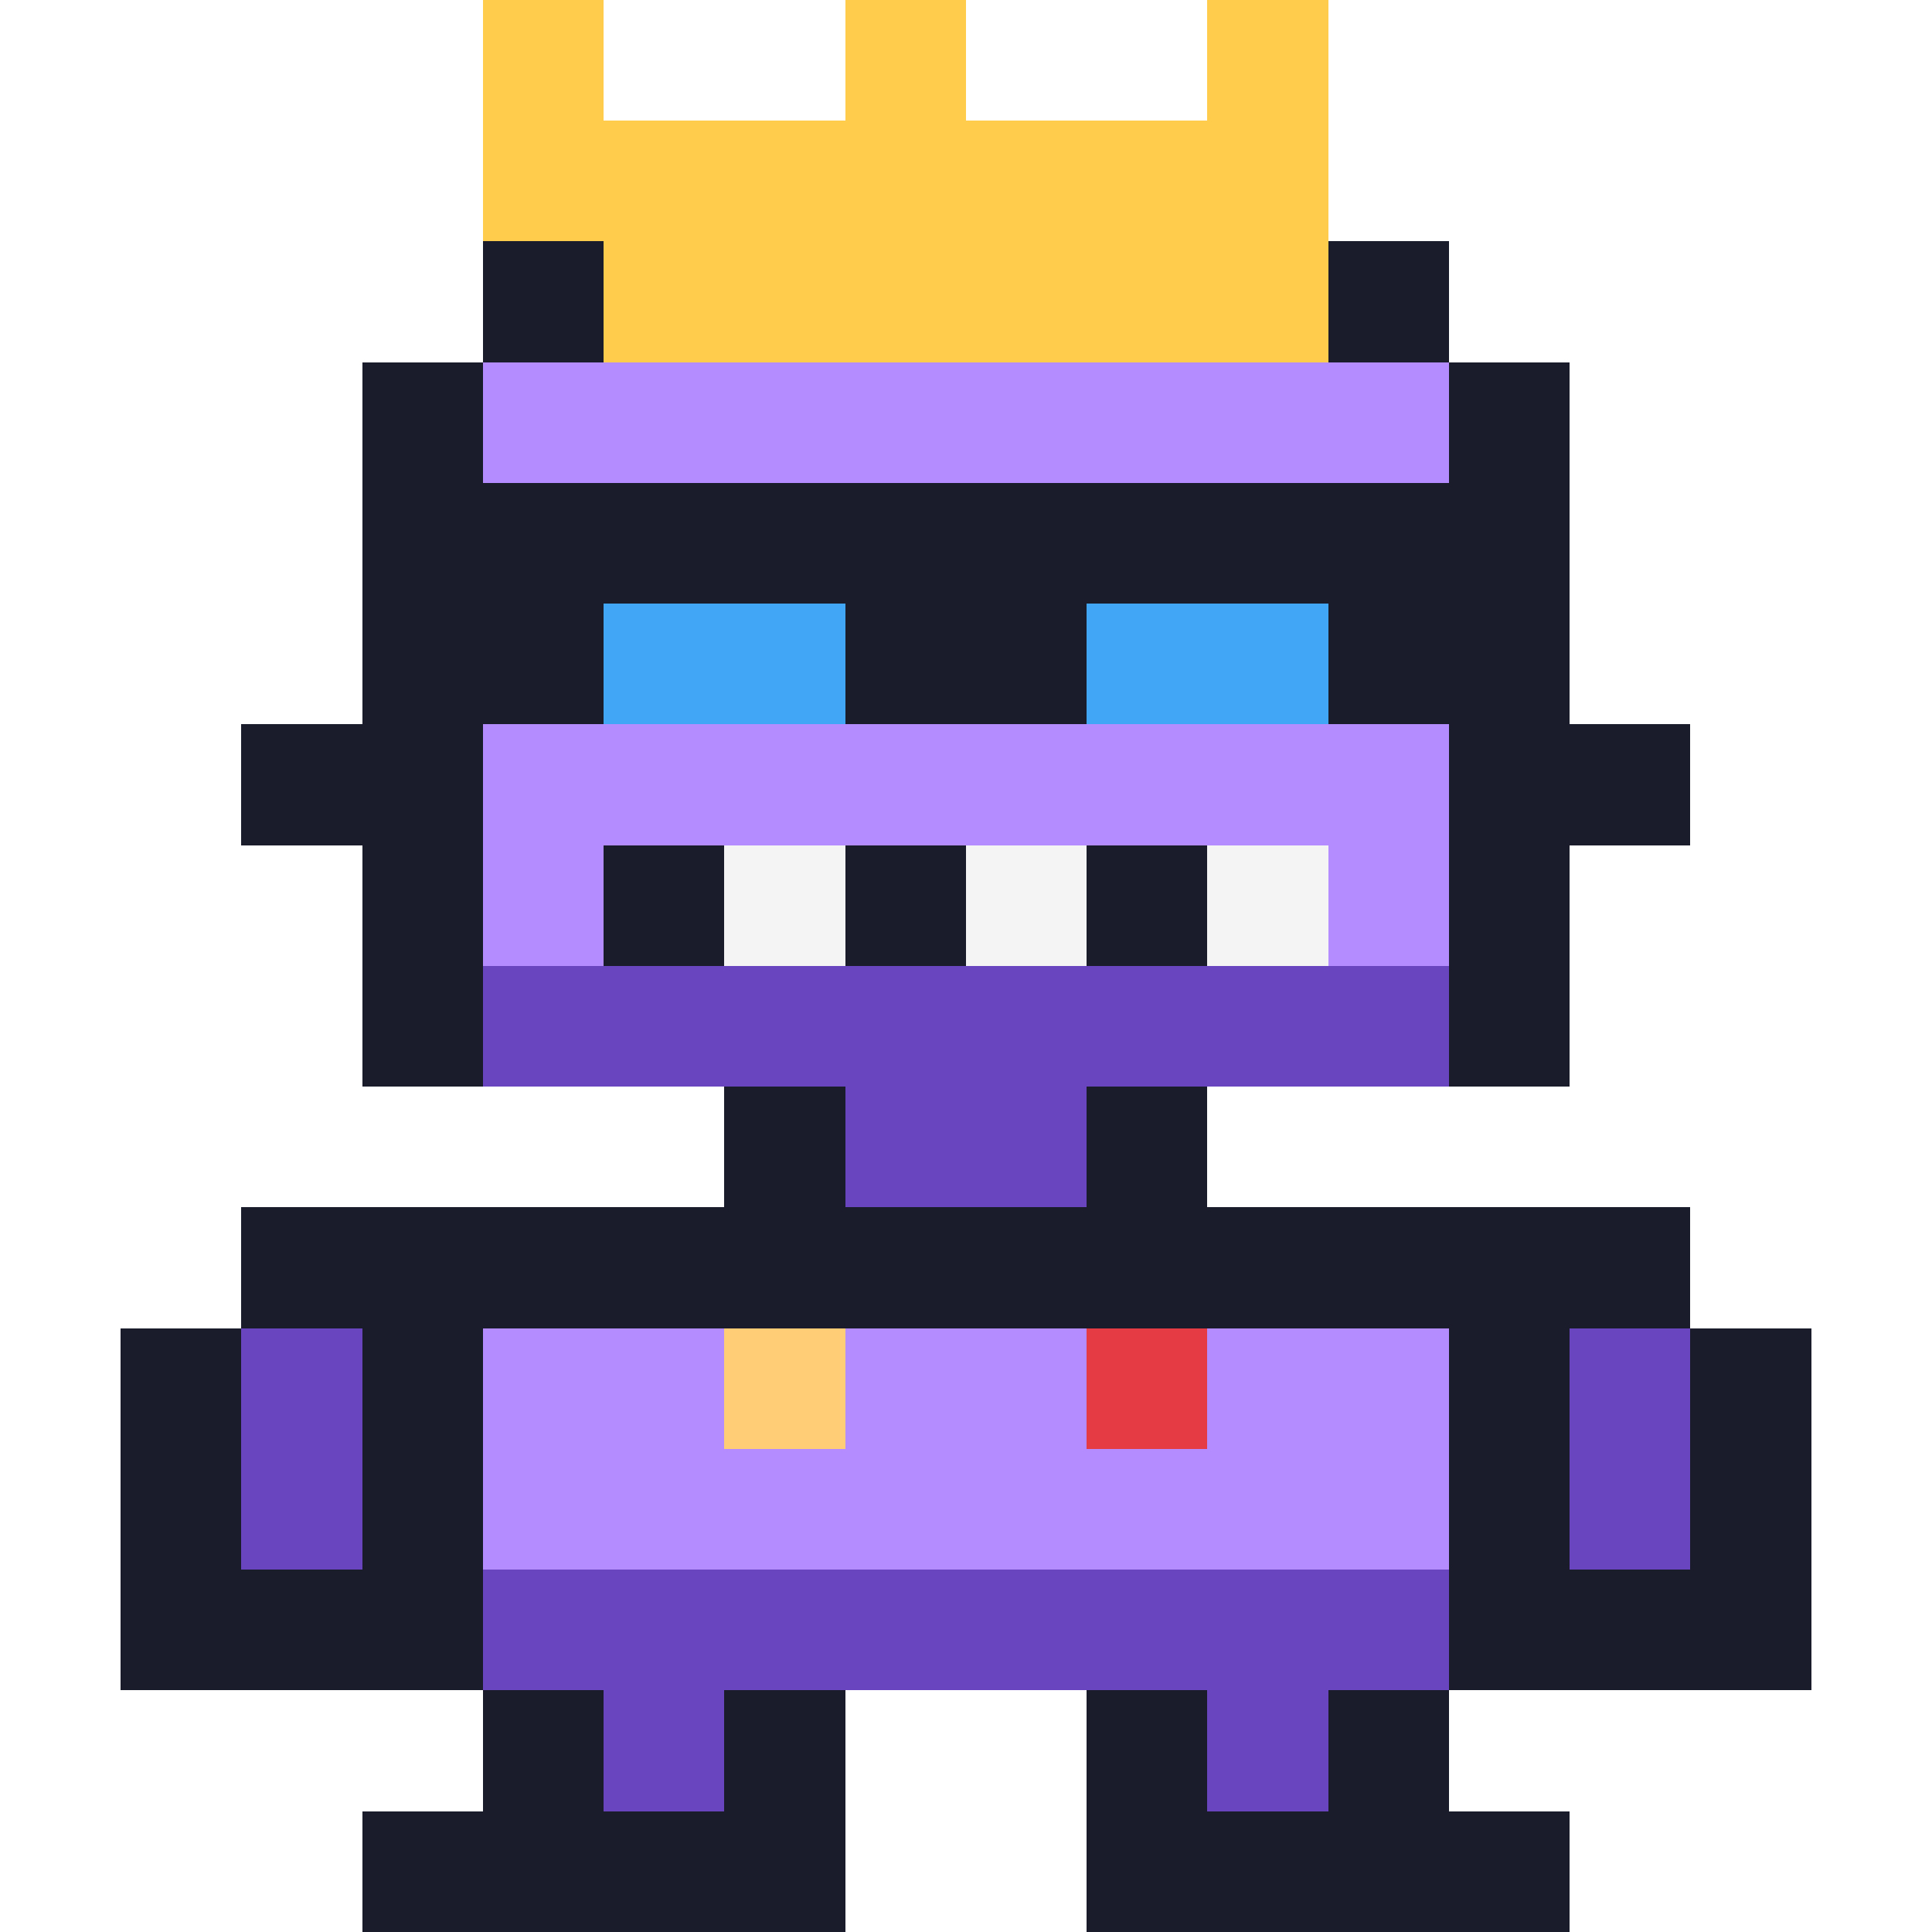
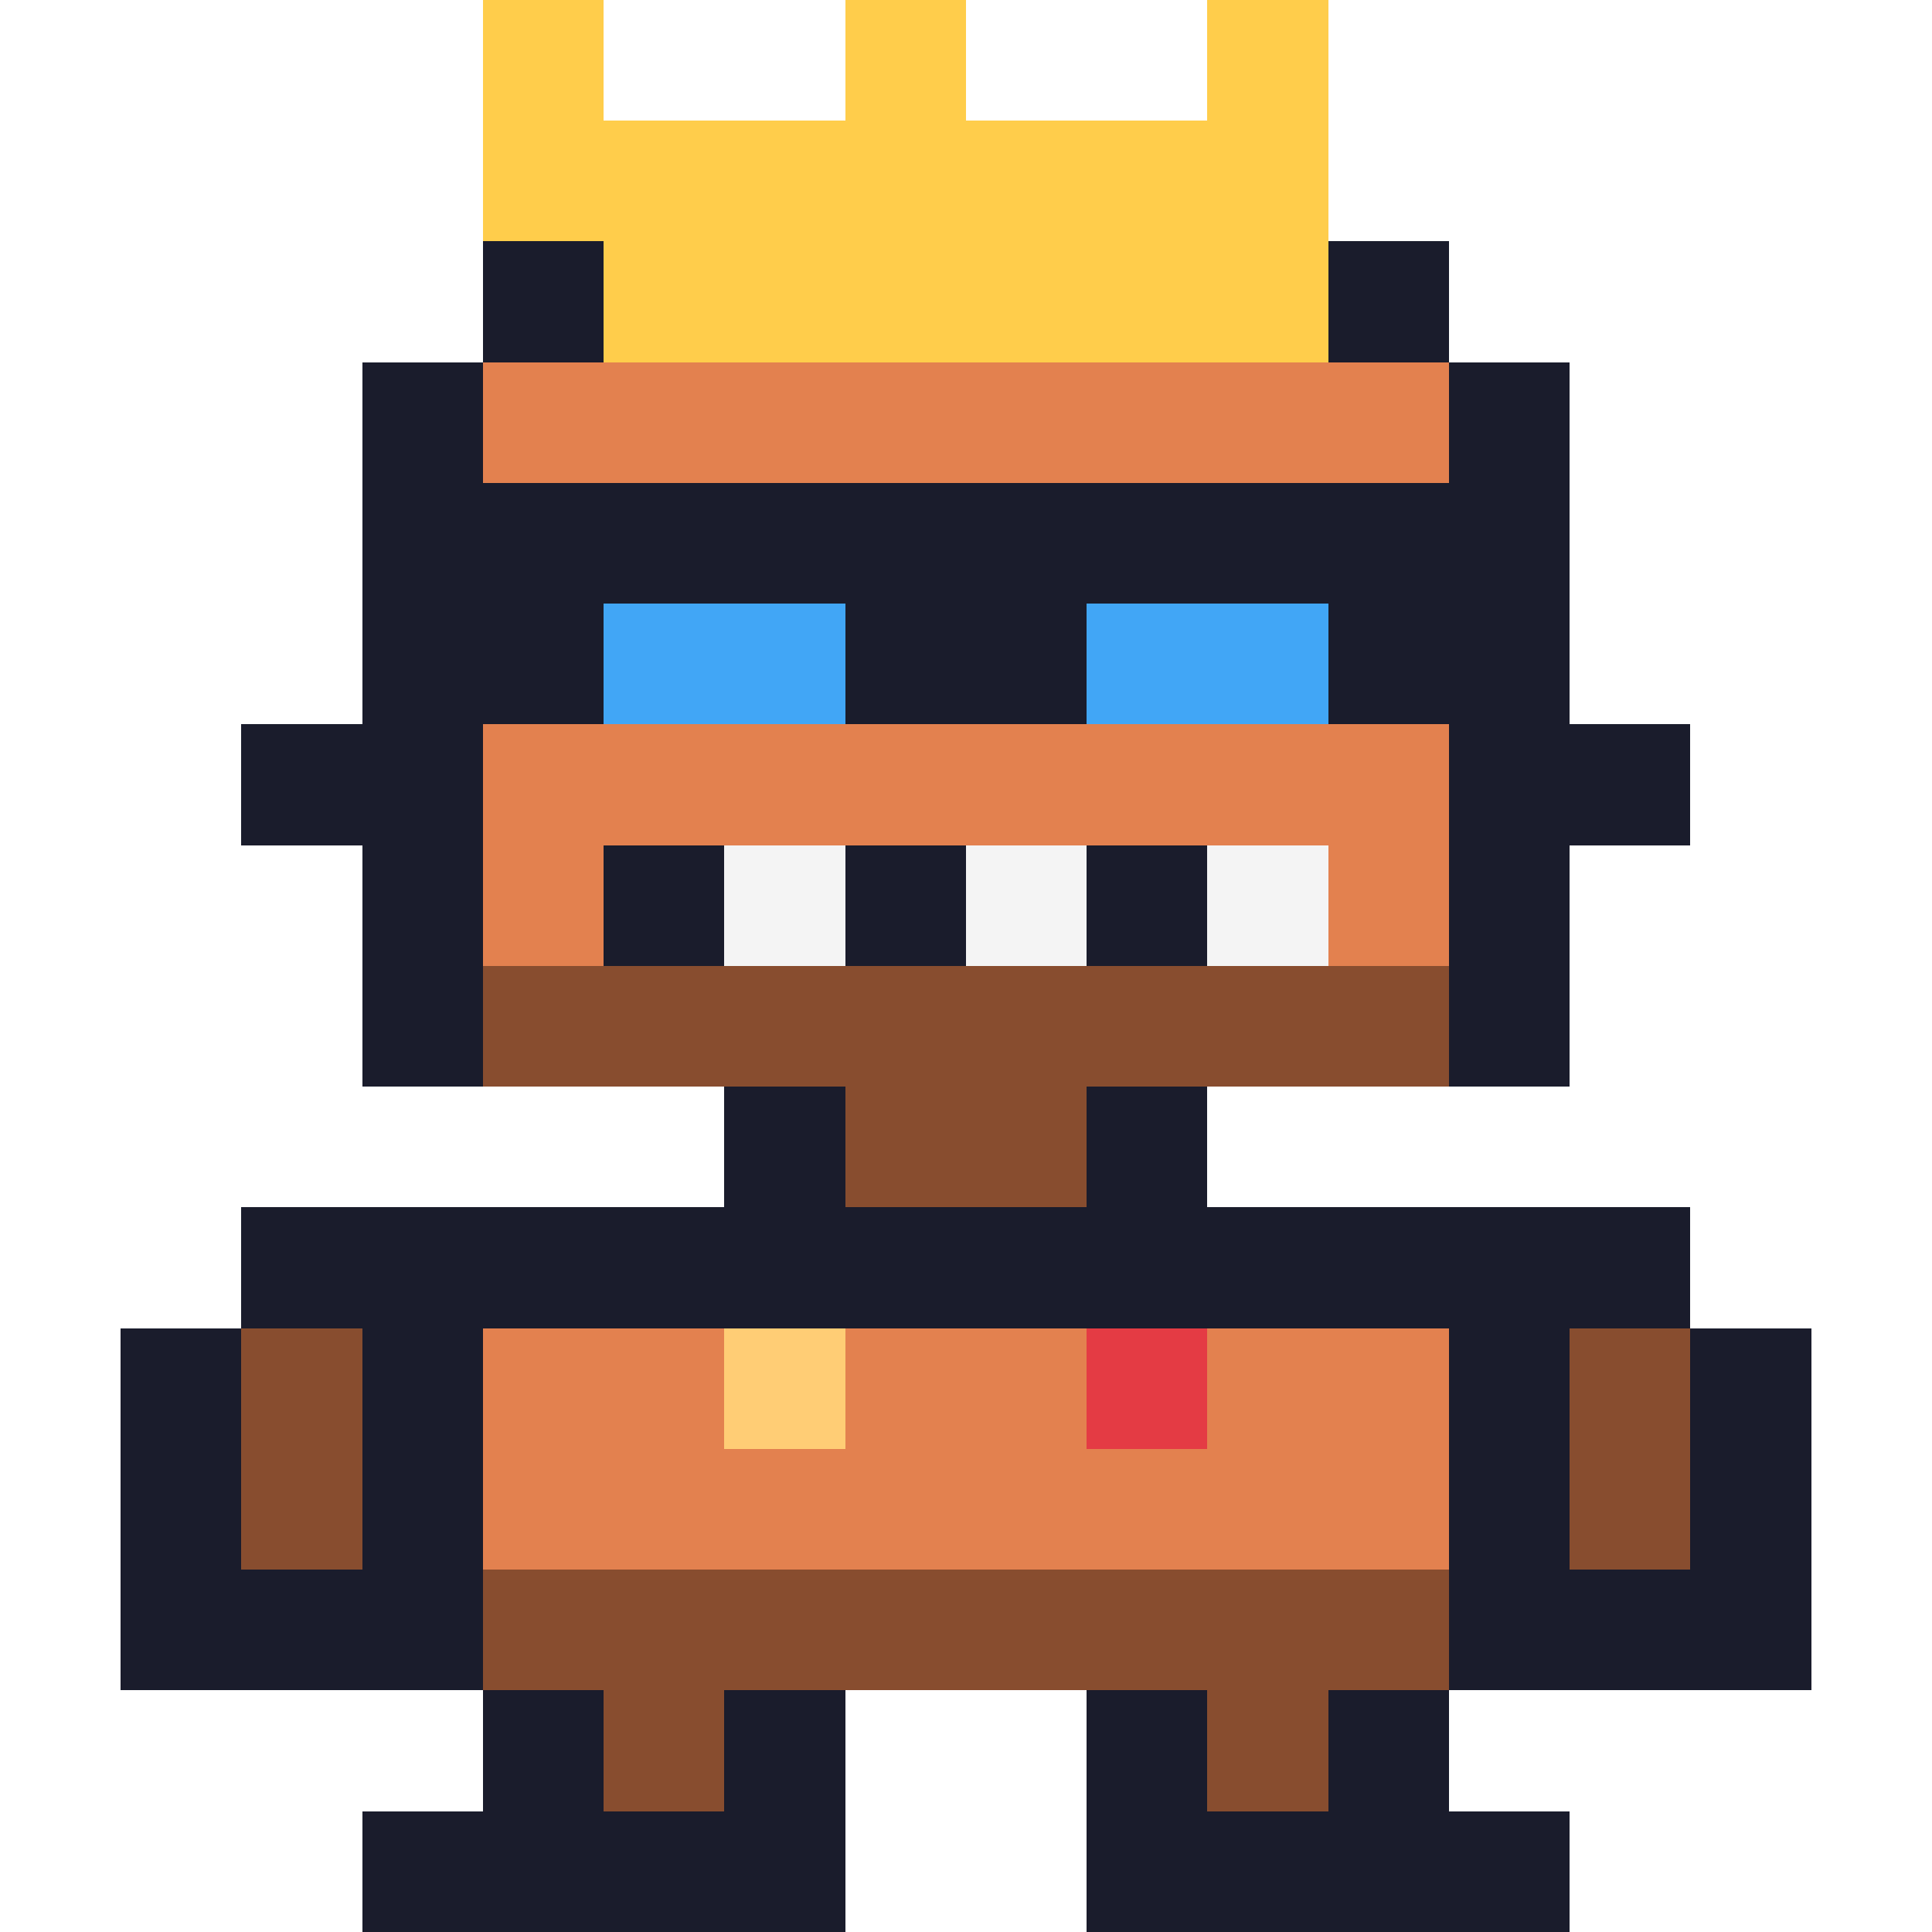
<svg xmlns="http://www.w3.org/2000/svg" viewBox="0 0 16 16" width="64" height="64" shape-rendering="crispEdges">
  <rect x="4" y="0" width="1" height="1" fill="#ffcd4b" />
  <rect x="7" y="0" width="1" height="1" fill="#ffcd4b" />
  <rect x="10" y="0" width="1" height="1" fill="#ffcd4b" />
  <rect x="4" y="1" width="7" height="1" fill="#ffcd4b" />
  <rect x="4" y="2" width="1" height="1" fill="#1a1c2c" />
  <rect x="5" y="2" width="6" height="1" fill="#ffcd4b" />
  <rect x="11" y="2" width="1" height="1" fill="#1a1c2c" />
  <rect x="3" y="3" width="1" height="1" fill="#1a1c2c" />
-   <rect x="4" y="3" width="8" height="1" fill="#b48cff" />
+   <rect x="4" y="3" width="8" height="1" fill="#e3814f" />
  <rect x="12" y="3" width="1" height="1" fill="#1a1c2c" />
  <rect x="3" y="4" width="1" height="1" fill="#1a1c2c" />
  <rect x="4" y="4" width="8" height="1" fill="#1a1c2c" />
  <rect x="12" y="4" width="1" height="1" fill="#1a1c2c" />
  <rect x="3" y="5" width="1" height="1" fill="#1a1c2c" />
  <rect x="4" y="5" width="1" height="1" fill="#1a1c2c" />
  <rect x="5" y="5" width="2" height="1" fill="#41a6f6" />
  <rect x="7" y="5" width="2" height="1" fill="#1a1c2c" />
  <rect x="9" y="5" width="2" height="1" fill="#41a6f6" />
  <rect x="11" y="5" width="1" height="1" fill="#1a1c2c" />
  <rect x="12" y="5" width="1" height="1" fill="#1a1c2c" />
  <rect x="2" y="6" width="2" height="1" fill="#1a1c2c" />
-   <rect x="4" y="6" width="8" height="1" fill="#b48cff" />
+   <rect x="4" y="6" width="8" height="1" fill="#e3814f" />
  <rect x="12" y="6" width="2" height="1" fill="#1a1c2c" />
  <rect x="3" y="7" width="1" height="1" fill="#1a1c2c" />
-   <rect x="4" y="7" width="1" height="1" fill="#b48cff" />
+   <rect x="4" y="7" width="1" height="1" fill="#e3814f" />
  <rect x="5" y="7" width="1" height="1" fill="#1a1c2c" />
  <rect x="6" y="7" width="1" height="1" fill="#f4f4f4" />
  <rect x="7" y="7" width="1" height="1" fill="#1a1c2c" />
  <rect x="8" y="7" width="1" height="1" fill="#f4f4f4" />
  <rect x="9" y="7" width="1" height="1" fill="#1a1c2c" />
  <rect x="10" y="7" width="1" height="1" fill="#f4f4f4" />
-   <rect x="11" y="7" width="1" height="1" fill="#b48cff" />
+   <rect x="11" y="7" width="1" height="1" fill="#e3814f" />
  <rect x="12" y="7" width="1" height="1" fill="#1a1c2c" />
  <rect x="3" y="8" width="1" height="1" fill="#1a1c2c" />
-   <rect x="4" y="8" width="8" height="1" fill="#6a45c0" />
+   <rect x="4" y="8" width="8" height="1" fill="#884d2f" />
  <rect x="12" y="8" width="1" height="1" fill="#1a1c2c" />
  <rect x="6" y="9" width="1" height="1" fill="#1a1c2c" />
-   <rect x="7" y="9" width="2" height="1" fill="#6a45c0" />
+   <rect x="7" y="9" width="2" height="1" fill="#884d2f" />
  <rect x="9" y="9" width="1" height="1" fill="#1a1c2c" />
  <rect x="2" y="10" width="12" height="1" fill="#1a1c2c" />
  <rect x="1" y="11" width="1" height="1" fill="#1a1c2c" />
-   <rect x="2" y="11" width="1" height="1" fill="#6a45c0" />
+   <rect x="2" y="11" width="1" height="1" fill="#884d2f" />
  <rect x="3" y="11" width="1" height="1" fill="#1a1c2c" />
-   <rect x="4" y="11" width="2" height="1" fill="#b48cff" />
+   <rect x="4" y="11" width="2" height="1" fill="#e3814f" />
  <rect x="6" y="11" width="1" height="1" fill="#ffcd75" />
-   <rect x="7" y="11" width="2" height="1" fill="#b48cff" />
+   <rect x="7" y="11" width="2" height="1" fill="#e3814f" />
  <rect x="9" y="11" width="1" height="1" fill="#e43b44" />
-   <rect x="10" y="11" width="2" height="1" fill="#b48cff" />
+   <rect x="10" y="11" width="2" height="1" fill="#e3814f" />
  <rect x="12" y="11" width="1" height="1" fill="#1a1c2c" />
-   <rect x="13" y="11" width="1" height="1" fill="#6a45c0" />
+   <rect x="13" y="11" width="1" height="1" fill="#884d2f" />
  <rect x="14" y="11" width="1" height="1" fill="#1a1c2c" />
  <rect x="1" y="12" width="1" height="1" fill="#1a1c2c" />
-   <rect x="2" y="12" width="1" height="1" fill="#6a45c0" />
+   <rect x="2" y="12" width="1" height="1" fill="#884d2f" />
  <rect x="3" y="12" width="1" height="1" fill="#1a1c2c" />
-   <rect x="4" y="12" width="8" height="1" fill="#b48cff" />
+   <rect x="4" y="12" width="8" height="1" fill="#e3814f" />
  <rect x="12" y="12" width="1" height="1" fill="#1a1c2c" />
-   <rect x="13" y="12" width="1" height="1" fill="#6a45c0" />
+   <rect x="13" y="12" width="1" height="1" fill="#884d2f" />
  <rect x="14" y="12" width="1" height="1" fill="#1a1c2c" />
  <rect x="1" y="13" width="3" height="1" fill="#1a1c2c" />
-   <rect x="4" y="13" width="8" height="1" fill="#6a45c0" />
+   <rect x="4" y="13" width="8" height="1" fill="#884d2f" />
  <rect x="12" y="13" width="3" height="1" fill="#1a1c2c" />
  <rect x="4" y="14" width="1" height="1" fill="#1a1c2c" />
-   <rect x="5" y="14" width="1" height="1" fill="#6a45c0" />
+   <rect x="5" y="14" width="1" height="1" fill="#884d2f" />
  <rect x="6" y="14" width="1" height="1" fill="#1a1c2c" />
  <rect x="9" y="14" width="1" height="1" fill="#1a1c2c" />
-   <rect x="10" y="14" width="1" height="1" fill="#6a45c0" />
+   <rect x="10" y="14" width="1" height="1" fill="#884d2f" />
  <rect x="11" y="14" width="1" height="1" fill="#1a1c2c" />
  <rect x="3" y="15" width="4" height="1" fill="#1a1c2c" />
  <rect x="9" y="15" width="4" height="1" fill="#1a1c2c" />
</svg>
